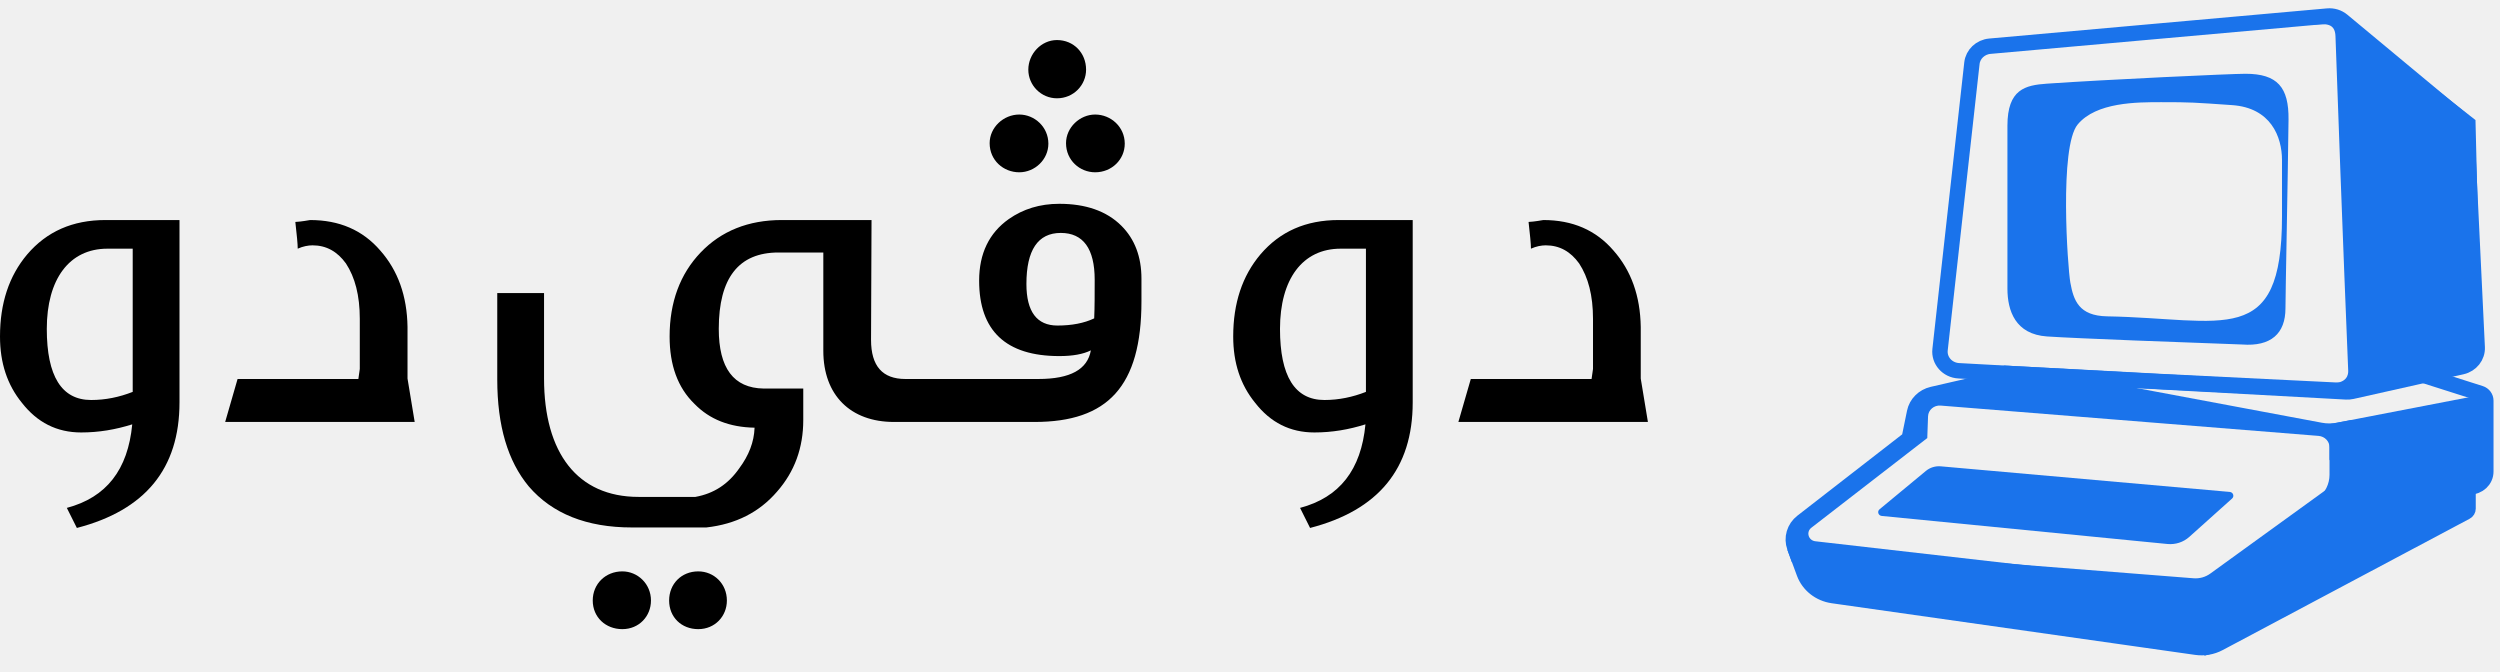
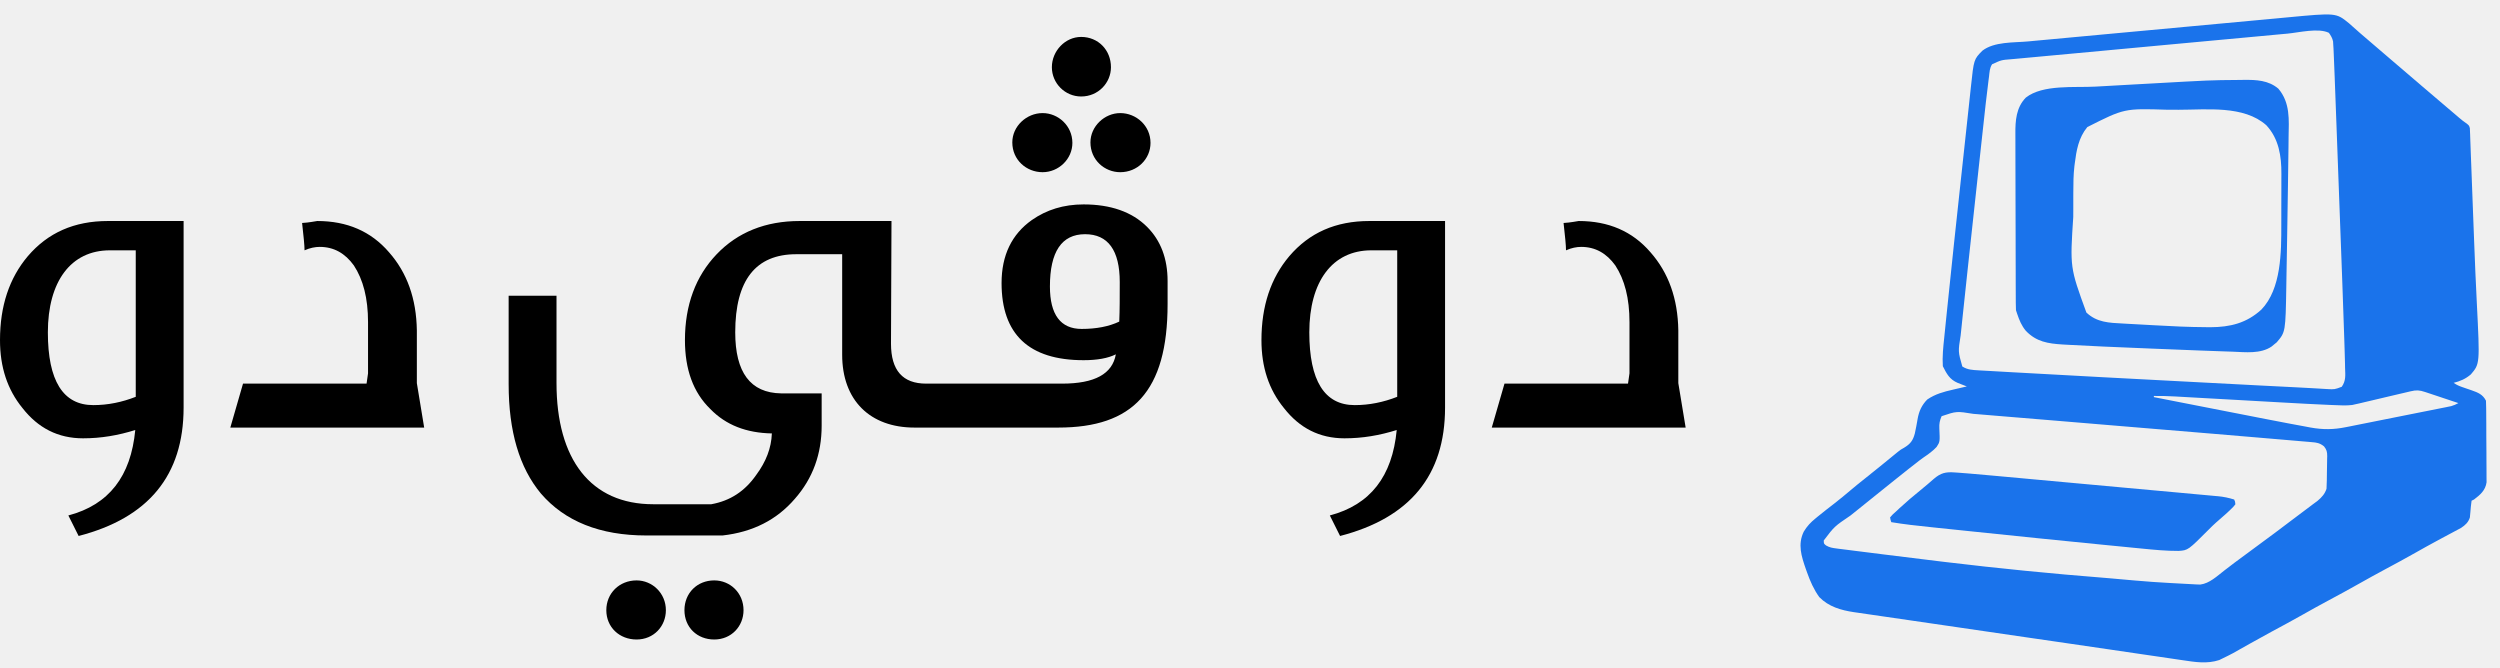
- <svg xmlns="http://www.w3.org/2000/svg" width="134" height="36" viewBox="0 0 134 36" fill="none">
-   <mask id="mask0_1968_110" style="mask-type:alpha" maskUnits="userSpaceOnUse" x="95" y="0" width="39" height="36">
-     <path d="M132.494 27.264V25.438L118.532 32.195L96.107 29.697L96.51 30.788C96.773 31.502 97.426 32.018 98.207 32.129L117.69 34.898C118.153 34.964 118.625 34.882 119.035 34.664L132.274 27.623C132.41 27.551 132.494 27.413 132.494 27.264Z" fill="#9747FF" stroke="#9747FF" stroke-width="0.413" />
-     <path d="M103.578 21.138L106.872 20.38L107.532 20.012L115.962 20.458L125.8 20.942L129.573 20.012L132.948 21.086C133.122 21.141 133.24 21.298 133.24 21.475V25.276C133.24 25.735 132.846 26.105 132.368 26.094L125.8 25.95L118.709 31.082C118.375 31.324 117.96 31.44 117.543 31.407L96.341 29.738L96.192 29.326C96.013 28.836 96.174 28.291 96.595 27.965L102.331 23.513L102.621 22.096C102.717 21.625 103.091 21.25 103.578 21.138Z" stroke="#9747FF" stroke-width="0.826" />
-     <path d="M124.759 0.861C125.047 0.835 125.335 0.923 125.555 1.106L131.858 6.343C132.079 6.527 132.212 6.79 132.225 7.07L132.778 18.615C132.802 19.108 132.456 19.546 131.955 19.658L126.062 20.98C125.963 21.002 125.861 21.01 125.759 21.005L104.987 19.873C104.378 19.84 103.923 19.324 103.987 18.742L105.695 3.388C105.749 2.903 106.151 2.522 106.656 2.477L124.759 0.861Z" stroke="#9747FF" stroke-width="0.826" />
-     <path d="M124.222 26.727L118.148 31.396L97.305 29.012C96.93 28.97 96.794 28.515 97.088 28.287L103.302 23.479L102.352 23.39L96.149 28.283L96 29.082L97.322 31.723L108.278 32.03L118.148 32.726L132.952 26.18C133.268 26.04 133.463 25.731 133.447 25.398L133.24 21.117L124.862 22.734V25.448C124.862 25.946 124.627 26.417 124.222 26.727Z" fill="#9747FF" />
-     <path d="M120.357 3.954C122.072 3.954 122.684 4.68 122.665 6.406C122.631 9.497 122.501 15.766 122.501 16.524C122.501 17.877 121.725 18.583 120.174 18.465C117.234 18.361 111.338 18.143 109.721 18.034C108.027 17.919 107.598 16.661 107.598 15.465V6.739C107.598 4.778 108.558 4.564 109.721 4.484C112.953 4.261 119.585 3.954 120.357 3.954ZM115.841 5.476C114.537 5.476 112.359 5.475 111.364 6.671C110.37 7.867 110.826 14.347 110.97 15.145C111.142 16.094 111.421 16.929 112.942 16.956C119.19 17.066 122.315 18.718 122.315 11.608V8.582C122.315 7.328 121.715 5.776 119.638 5.634C117.561 5.492 117.436 5.476 115.841 5.476Z" fill="#9747FF" />
-     <path d="M124.863 24.681V23.976C124.863 23.657 124.608 23.391 124.276 23.364L104.017 21.739C103.662 21.71 103.355 21.973 103.343 22.315L103.302 23.48H101.995L102.555 21.387L103.178 20.969L106.976 20.131L113.513 20.61L124.449 22.658C124.722 22.709 125.003 22.709 125.275 22.656L126.035 22.51L124.863 24.681Z" fill="#9747FF" />
-     <path d="M117.359 31.991L118.361 35.083" stroke="#9747FF" stroke-width="0.413" />
-     <path d="M132.686 6.435L132.989 18.881C132.999 19.265 132.728 19.605 132.34 19.696L125.758 21.239L123.626 21.095L123.631 20.475C124.026 20.496 124.464 20.521 124.863 20.54C125.833 20.586 125.872 20.049 125.864 19.872C125.623 14.129 125.203 2.799 125.182 1.953C125.164 1.226 124.649 1.265 124.01 1.324L123.813 1.341L123.817 0.943C123.818 0.832 123.911 0.741 124.026 0.74L125.396 0.722L132.686 6.435Z" fill="#9747FF" />
-     <path d="M116.173 29.158L100.863 27.655C100.676 27.637 100.603 27.414 100.745 27.297L103.231 25.239C103.45 25.058 103.737 24.97 104.025 24.995L119.514 26.367C119.697 26.383 119.774 26.6 119.64 26.721L117.343 28.78C117.028 29.063 116.602 29.2 116.173 29.158Z" fill="#9747FF" />
-   </mask>
-   <g mask="url(#mask0_1968_110)">
-     <path d="M134.52 -0.692H95.139V35.928H134.52V-0.692Z" fill="#1A73EB" />
+ <svg xmlns="http://www.w3.org/2000/svg" width="131" height="35" viewBox="0 0 131 35" fill="none">
+   <path d="M75.721 21.356C75.721 24.912 73.879 27.138 70.22 28.085L69.683 27.01C71.806 26.448 72.958 24.963 73.188 22.533C72.293 22.814 71.397 22.968 70.45 22.968C69.145 22.968 68.096 22.43 67.278 21.381C66.484 20.409 66.1 19.232 66.1 17.825C66.1 16.033 66.587 14.575 67.559 13.424C68.608 12.195 69.99 11.581 71.755 11.581H75.721V21.356ZM73.214 20.793V13.117H71.858C69.811 13.117 68.608 14.754 68.608 17.415C68.608 19.948 69.401 21.228 70.988 21.228C71.755 21.228 72.497 21.074 73.214 20.793ZM87.944 17.313V20.076L88.328 22.405H78.169L78.835 20.102H85.308L85.385 19.564V16.878C85.385 15.624 85.129 14.652 84.643 13.91C84.183 13.27 83.594 12.937 82.852 12.937C82.622 12.937 82.34 12.989 82.059 13.117C82.059 12.861 82.008 12.374 81.931 11.684C82.008 11.684 82.289 11.658 82.724 11.581C84.285 11.581 85.539 12.119 86.485 13.219C87.432 14.293 87.918 15.65 87.944 17.313Z" fill="black" />
+   <path d="M50.603 22.405H47.916C45.588 22.405 44.13 20.972 44.13 18.592V13.321H41.724C39.601 13.321 38.526 14.677 38.526 17.415C38.526 19.513 39.319 20.588 40.931 20.613H43.055V22.302C43.055 23.786 42.594 25.066 41.648 26.14C40.701 27.241 39.447 27.88 37.861 28.059H33.869C31.438 28.059 29.596 27.317 28.342 25.859C27.216 24.503 26.653 22.609 26.653 20.127V15.496H29.161V20.076C29.161 24.068 30.952 26.422 34.227 26.422H37.272C38.27 26.243 39.038 25.731 39.626 24.887C40.138 24.196 40.419 23.479 40.445 22.712C39.114 22.686 38.04 22.277 37.221 21.432C36.325 20.562 35.891 19.36 35.891 17.825C35.891 15.982 36.453 14.473 37.554 13.321C38.654 12.17 40.112 11.581 41.904 11.581H46.714L46.688 18.004C46.688 19.411 47.302 20.102 48.531 20.102H50.603V22.405ZM38.961 31.974C38.961 32.819 38.321 33.51 37.426 33.51C36.53 33.51 35.865 32.87 35.865 31.974C35.865 31.079 36.53 30.413 37.426 30.413C38.27 30.413 38.961 31.079 38.961 31.974ZM34.892 31.974C34.892 32.819 34.253 33.51 33.357 33.51C32.462 33.51 31.771 32.87 31.771 31.974C31.771 31.079 32.462 30.413 33.357 30.413C34.176 30.413 34.892 31.079 34.892 31.974ZM58.214 3.521C58.214 4.34 57.549 5.056 56.653 5.056C55.809 5.056 55.118 4.366 55.118 3.521C55.118 2.677 55.809 1.935 56.653 1.935C57.549 1.935 58.214 2.626 58.214 3.521ZM60.287 7.487C60.287 8.332 59.596 9.023 58.7 9.023C57.881 9.023 57.139 8.383 57.139 7.462C57.139 6.617 57.881 5.926 58.7 5.926C59.544 5.926 60.287 6.592 60.287 7.487ZM56.193 7.487C56.193 8.332 55.476 9.023 54.632 9.023C53.787 9.023 53.045 8.383 53.045 7.462C53.045 6.617 53.787 5.926 54.632 5.926C55.451 5.926 56.193 6.592 56.193 7.487ZM61.182 14.729V15.931C61.182 20.511 59.365 22.405 55.451 22.405H50.001V20.102H55.655C57.37 20.102 58.291 19.59 58.47 18.567C58.06 18.771 57.498 18.874 56.781 18.874C53.915 18.874 52.482 17.517 52.482 14.831C52.482 13.372 53.02 12.272 54.069 11.53C54.837 10.993 55.732 10.711 56.781 10.711C58.188 10.711 59.314 11.095 60.107 11.888C60.824 12.605 61.182 13.551 61.182 14.729ZM58.675 14.78C58.675 13.117 58.06 12.272 56.858 12.272C55.63 12.272 55.016 13.193 55.016 15.01C55.016 16.494 55.578 17.236 56.679 17.236C57.446 17.236 58.112 17.108 58.649 16.852C58.675 16.264 58.675 15.573 58.675 14.78Z" fill="black" />
+   <path d="M9.621 21.356C9.621 24.912 7.779 27.138 4.12 28.085L3.582 27.01C5.706 26.448 6.857 24.963 7.088 22.533C6.192 22.814 5.297 22.968 4.35 22.968C3.045 22.968 1.996 22.43 1.177 21.381C0.384 20.409 0 19.232 0 17.825C0 16.033 0.486 14.575 1.458 13.424C2.508 12.195 3.889 11.581 5.655 11.581H9.621V21.356ZM7.113 20.793V13.117H5.757C3.71 13.117 2.508 14.754 2.508 17.415C2.508 19.948 3.301 21.228 4.887 21.228C5.655 21.228 6.397 21.074 7.113 20.793ZM21.843 17.313V20.076L22.227 22.405H12.069L12.734 20.102H19.208L19.285 19.564V16.878C19.285 15.624 19.029 14.652 18.543 13.91C18.082 13.27 17.494 12.937 16.752 12.937C16.521 12.937 16.24 12.989 15.958 13.117C15.958 12.861 15.907 12.374 15.83 11.684C15.907 11.684 16.189 11.658 16.623 11.581C18.184 11.581 19.438 12.119 20.385 13.219C21.332 14.293 21.818 15.65 21.843 17.313Z" fill="black" />
+   <g clip-path="url(#clip0_1968_110)">
+     <path d="M123.076 1.21C123.15 1.275 123.225 1.342 123.299 1.408C123.381 1.481 123.464 1.554 123.547 1.627C123.588 1.663 123.629 1.7 123.672 1.738C123.857 1.901 124.045 2.06 124.233 2.219C124.578 2.512 124.921 2.807 125.263 3.102C125.527 3.329 125.791 3.554 126.055 3.779C126.36 4.038 126.664 4.298 126.966 4.559C127.563 5.073 128.163 5.584 128.765 6.091C128.798 6.119 128.832 6.148 128.866 6.177C128.997 6.287 129.123 6.393 129.268 6.484C129.385 6.586 129.385 6.586 129.421 6.719C129.423 6.77 129.425 6.822 129.427 6.875C129.429 6.934 129.432 6.994 129.435 7.055C129.438 7.153 129.438 7.153 129.441 7.252C129.445 7.355 129.445 7.355 129.449 7.461C129.459 7.69 129.466 7.919 129.474 8.148C129.48 8.309 129.487 8.47 129.493 8.631C129.508 9.015 129.523 9.399 129.536 9.782C129.553 10.25 129.571 10.717 129.589 11.185C129.608 11.681 129.627 12.177 129.646 12.674C129.686 13.745 129.731 14.816 129.786 15.886C129.946 19.065 129.946 19.065 129.473 19.618C129.195 19.856 128.923 19.971 128.569 20.062C128.73 20.169 128.847 20.224 129.028 20.285C129.08 20.303 129.132 20.322 129.186 20.34C129.295 20.378 129.404 20.415 129.513 20.452C129.846 20.569 130.099 20.668 130.265 20.997C130.272 21.137 130.275 21.278 130.276 21.418C130.277 21.483 130.277 21.483 130.277 21.549C130.278 21.692 130.279 21.836 130.28 21.979C130.28 22.028 130.28 22.077 130.281 22.127C130.282 22.387 130.283 22.646 130.283 22.905C130.284 23.173 130.286 23.44 130.289 23.708C130.29 23.914 130.291 24.12 130.291 24.326C130.291 24.424 130.292 24.523 130.293 24.622C130.295 24.76 130.295 24.898 130.294 25.036C130.295 25.115 130.295 25.194 130.296 25.274C130.235 25.698 129.962 25.93 129.637 26.175C129.574 26.206 129.574 26.206 129.511 26.238C129.481 26.444 129.461 26.649 129.446 26.857C129.442 26.901 129.437 26.944 129.433 26.989C129.43 27.029 129.427 27.069 129.423 27.11C129.346 27.366 129.181 27.517 128.961 27.662C128.895 27.697 128.829 27.732 128.762 27.768C128.726 27.788 128.689 27.807 128.652 27.827C128.534 27.891 128.416 27.953 128.298 28.016C128.173 28.082 128.049 28.149 127.924 28.216C127.841 28.262 127.757 28.307 127.673 28.352C127.302 28.55 126.936 28.756 126.57 28.963C126.025 29.271 125.475 29.569 124.923 29.864C124.491 30.095 124.063 30.333 123.637 30.573C123.085 30.885 122.529 31.187 121.97 31.486C121.539 31.717 121.11 31.954 120.684 32.196C120.133 32.507 119.577 32.809 119.019 33.107C118.637 33.312 118.258 33.521 117.881 33.735C116.949 34.265 116.949 34.265 116.49 34.488C116.39 34.537 116.39 34.537 116.289 34.587C115.65 34.796 115.021 34.693 114.371 34.595C114.269 34.58 114.166 34.565 114.064 34.55C113.782 34.509 113.5 34.467 113.218 34.425C112.912 34.38 112.606 34.335 112.3 34.291C111.749 34.21 111.199 34.129 110.649 34.048C109.681 33.905 108.712 33.764 107.744 33.623C107.329 33.563 106.914 33.503 106.499 33.442C106.453 33.436 106.407 33.429 106.36 33.422C105.167 33.248 103.975 33.074 102.783 32.899C102.568 32.867 102.353 32.836 102.138 32.804C102.096 32.798 102.054 32.792 102.012 32.786C101.397 32.696 100.783 32.606 100.168 32.517C99.722 32.453 99.275 32.388 98.828 32.322C98.59 32.287 98.351 32.252 98.113 32.218C97.862 32.182 97.611 32.145 97.36 32.108C97.255 32.093 97.255 32.093 97.149 32.078C96.465 31.975 95.828 31.794 95.333 31.291C95.043 30.891 94.853 30.455 94.689 29.993C94.668 29.933 94.646 29.873 94.624 29.811C94.394 29.149 94.192 28.527 94.516 27.86C94.686 27.575 94.88 27.368 95.137 27.162C95.172 27.133 95.208 27.103 95.244 27.073C95.537 26.834 95.835 26.602 96.135 26.371C96.426 26.145 96.71 25.909 96.991 25.671C97.235 25.464 97.483 25.264 97.734 25.066C97.959 24.888 98.183 24.707 98.407 24.526C98.451 24.491 98.494 24.456 98.539 24.42C98.995 24.053 98.995 24.053 99.446 23.679C99.605 23.555 99.605 23.555 99.776 23.46C100.103 23.264 100.239 23.084 100.336 22.719C100.393 22.465 100.439 22.211 100.483 21.954C100.552 21.552 100.699 21.229 100.987 20.935C101.406 20.648 101.851 20.528 102.342 20.416C102.411 20.4 102.481 20.384 102.552 20.367C102.722 20.327 102.891 20.287 103.061 20.249C103.017 20.232 102.974 20.215 102.93 20.198C102.873 20.176 102.816 20.154 102.758 20.131C102.674 20.098 102.674 20.098 102.587 20.065C102.156 19.882 102.005 19.587 101.804 19.188C101.771 18.681 101.827 18.175 101.88 17.671C101.888 17.59 101.896 17.509 101.905 17.426C101.927 17.203 101.95 16.98 101.973 16.757C101.988 16.614 102.002 16.472 102.017 16.329C102.259 13.956 102.515 11.584 102.772 9.212C102.824 8.738 102.875 8.265 102.926 7.791C102.976 7.325 103.026 6.86 103.077 6.395C103.106 6.121 103.136 5.846 103.166 5.572C103.193 5.318 103.22 5.063 103.248 4.809C103.258 4.716 103.268 4.624 103.278 4.531C103.429 3.112 103.429 3.112 103.877 2.656C104.5 2.177 105.506 2.24 106.268 2.171C106.38 2.16 106.493 2.15 106.605 2.139C106.909 2.111 107.212 2.083 107.516 2.055C107.839 2.025 108.162 1.995 108.485 1.965C109.03 1.914 109.576 1.864 110.122 1.813C110.673 1.762 111.224 1.711 111.775 1.66C111.842 1.654 111.909 1.648 111.978 1.641C112.113 1.629 112.248 1.616 112.383 1.604C113.627 1.488 114.872 1.373 116.117 1.258C116.75 1.2 117.383 1.142 118.016 1.082C118.409 1.046 118.802 1.009 119.196 0.973C119.415 0.953 119.634 0.932 119.853 0.911C122.407 0.67 122.407 0.67 123.076 1.21ZM119.869 1.762C119.747 1.773 119.625 1.784 119.504 1.795C119.175 1.826 118.845 1.856 118.516 1.887C118.168 1.92 117.819 1.952 117.47 1.984C116.883 2.038 116.295 2.093 115.707 2.147C114.891 2.223 114.074 2.299 113.257 2.374C111.774 2.511 110.29 2.648 108.807 2.788C108.384 2.827 107.961 2.866 107.538 2.905C107.236 2.933 106.934 2.961 106.632 2.989C106.487 3.003 106.342 3.016 106.197 3.029C105.996 3.047 105.795 3.066 105.594 3.085C105.505 3.093 105.505 3.093 105.414 3.101C104.871 3.143 104.871 3.143 104.387 3.367C104.256 3.554 104.252 3.788 104.225 4.01C104.217 4.067 104.21 4.124 104.202 4.184C104.097 4.995 104.009 5.809 103.921 6.622C103.895 6.862 103.869 7.103 103.842 7.343C103.798 7.749 103.753 8.155 103.709 8.561C103.665 8.968 103.62 9.375 103.576 9.782C103.429 11.12 103.283 12.459 103.14 13.798C103.123 13.95 103.107 14.101 103.091 14.252C103.027 14.847 102.963 15.442 102.901 16.037C102.881 16.221 102.862 16.405 102.842 16.589C102.815 16.843 102.788 17.097 102.762 17.351C102.754 17.424 102.746 17.497 102.738 17.573C102.603 18.425 102.603 18.425 102.825 19.204C103.104 19.38 103.353 19.387 103.681 19.406C103.746 19.41 103.746 19.41 103.813 19.414C103.959 19.422 104.105 19.43 104.252 19.438C104.357 19.444 104.462 19.45 104.567 19.456C104.854 19.473 105.142 19.489 105.429 19.505C105.611 19.515 105.794 19.525 105.976 19.535C108.758 19.692 111.54 19.839 114.322 19.984C114.854 20.012 115.385 20.04 115.916 20.068C116.441 20.095 116.966 20.123 117.492 20.15C117.8 20.166 118.108 20.182 118.416 20.199C119.016 20.23 119.616 20.261 120.216 20.29C120.501 20.303 120.786 20.319 121.071 20.336C121.201 20.344 121.331 20.351 121.461 20.358C121.616 20.366 121.771 20.375 121.926 20.386C122.335 20.409 122.335 20.409 122.709 20.266C122.929 19.95 122.896 19.67 122.882 19.295C122.881 19.211 122.879 19.127 122.878 19.042C122.873 18.794 122.865 18.546 122.857 18.298C122.851 18.119 122.846 17.939 122.84 17.76C122.811 16.792 122.776 15.825 122.739 14.857C122.725 14.478 122.711 14.098 122.697 13.719C122.669 12.968 122.641 12.217 122.613 11.466C122.586 10.74 122.559 10.014 122.532 9.288C122.53 9.221 122.53 9.221 122.527 9.152C122.525 9.107 122.524 9.062 122.522 9.016C122.491 8.184 122.461 7.352 122.43 6.52C122.419 6.228 122.408 5.935 122.397 5.643C122.383 5.25 122.368 4.856 122.353 4.463C122.348 4.319 122.342 4.175 122.337 4.032C122.322 3.615 122.305 3.198 122.286 2.781C122.282 2.7 122.279 2.619 122.275 2.535C122.271 2.469 122.267 2.403 122.262 2.335C122.259 2.282 122.256 2.229 122.253 2.175C122.215 1.994 122.141 1.871 122.034 1.72C121.49 1.45 120.461 1.706 119.869 1.762ZM126.318 20.504C126.256 20.518 126.193 20.533 126.128 20.549C126.025 20.573 126.025 20.573 125.921 20.598C125.851 20.614 125.781 20.631 125.709 20.647C125.484 20.7 125.259 20.753 125.034 20.806C124.811 20.859 124.587 20.912 124.363 20.965C124.224 20.997 124.084 21.03 123.945 21.063C123.849 21.086 123.849 21.086 123.752 21.109C123.696 21.122 123.64 21.135 123.583 21.149C123.528 21.16 123.473 21.172 123.417 21.185C123.363 21.197 123.31 21.209 123.254 21.222C122.93 21.26 122.611 21.24 122.285 21.226C122.173 21.221 122.173 21.221 122.059 21.217C121.277 21.184 120.496 21.141 119.715 21.097C119.458 21.082 119.202 21.068 118.945 21.054C118.401 21.023 117.858 20.993 117.315 20.962C116.723 20.929 116.132 20.896 115.541 20.863C115.328 20.851 115.114 20.839 114.901 20.827C114.664 20.813 114.428 20.8 114.191 20.787C114.122 20.783 114.052 20.779 113.981 20.775C113.607 20.754 113.236 20.744 112.862 20.748C112.862 20.768 112.862 20.789 112.862 20.81C113.749 20.984 114.636 21.157 115.523 21.331C115.935 21.412 116.347 21.492 116.759 21.573C117.158 21.651 117.558 21.729 117.957 21.807C118.108 21.837 118.258 21.866 118.409 21.896C118.905 21.993 119.402 22.089 119.898 22.183C119.976 22.197 120.054 22.212 120.134 22.227C120.371 22.272 120.608 22.316 120.846 22.359C120.954 22.38 120.954 22.38 121.064 22.401C121.719 22.519 122.279 22.515 122.93 22.382C122.991 22.37 123.052 22.358 123.115 22.346C123.314 22.306 123.513 22.266 123.713 22.226C123.852 22.198 123.991 22.171 124.131 22.143C124.422 22.085 124.713 22.027 125.004 21.968C125.377 21.893 125.75 21.819 126.123 21.745C126.41 21.688 126.698 21.631 126.985 21.573C127.122 21.546 127.26 21.518 127.398 21.491C127.59 21.453 127.781 21.414 127.973 21.376C128.059 21.359 128.059 21.359 128.146 21.342C128.198 21.331 128.25 21.32 128.304 21.309C128.349 21.3 128.395 21.291 128.441 21.282C128.579 21.244 128.695 21.189 128.82 21.122C128.527 21.024 128.234 20.927 127.941 20.829C127.841 20.796 127.742 20.762 127.642 20.729C127.499 20.681 127.356 20.634 127.212 20.586C127.168 20.571 127.123 20.556 127.077 20.541C126.777 20.441 126.621 20.432 126.318 20.504ZM101.741 21.808C101.644 22.026 101.609 22.204 101.621 22.439C101.654 23.15 101.654 23.15 101.478 23.42C101.278 23.637 101.04 23.804 100.796 23.97C100.641 24.076 100.495 24.192 100.348 24.309C100.24 24.394 100.132 24.478 100.023 24.562C99.771 24.757 99.523 24.957 99.275 25.158C99.009 25.373 98.743 25.588 98.474 25.801C98.072 26.12 97.672 26.443 97.273 26.767C97.17 26.849 97.068 26.932 96.965 27.014C96.125 27.582 96.125 27.582 95.565 28.32C95.567 28.488 95.567 28.488 95.686 28.583C95.874 28.693 96.025 28.714 96.241 28.741C96.282 28.747 96.324 28.752 96.366 28.758C96.506 28.776 96.647 28.793 96.787 28.81C96.89 28.823 96.993 28.837 97.096 28.85C97.325 28.879 97.554 28.908 97.783 28.936C98.109 28.976 98.435 29.017 98.76 29.059C99.726 29.181 100.692 29.3 101.658 29.416C101.742 29.426 101.827 29.436 101.912 29.447C104.72 29.785 107.529 30.063 110.349 30.285C110.39 30.288 110.432 30.292 110.475 30.295C112.779 30.502 112.779 30.502 115.088 30.624C115.157 30.627 115.225 30.629 115.296 30.631C115.785 30.568 116.175 30.186 116.553 29.895C116.67 29.805 116.788 29.715 116.906 29.626C116.965 29.581 117.024 29.535 117.085 29.489C117.347 29.291 117.611 29.098 117.876 28.905C118.747 28.27 119.608 27.624 120.466 26.973C120.655 26.83 120.844 26.687 121.035 26.546C121.091 26.503 121.091 26.503 121.148 26.46C121.245 26.388 121.341 26.317 121.438 26.245C121.659 26.059 121.817 25.889 121.909 25.614C121.926 25.322 121.928 25.03 121.931 24.737C121.932 24.641 121.934 24.544 121.936 24.448C121.939 24.308 121.941 24.169 121.942 24.029C121.944 23.965 121.944 23.965 121.946 23.9C121.945 23.676 121.919 23.568 121.779 23.39C121.562 23.217 121.397 23.186 121.129 23.168C121.083 23.164 121.037 23.159 120.989 23.155C120.834 23.141 120.678 23.128 120.523 23.116C120.411 23.107 120.299 23.097 120.187 23.087C119.882 23.059 119.577 23.034 119.272 23.009C118.955 22.983 118.639 22.956 118.323 22.928C117.561 22.862 116.799 22.798 116.036 22.735C115.652 22.703 115.268 22.671 114.884 22.639C114.241 22.586 113.597 22.532 112.953 22.479C112.053 22.404 111.154 22.329 110.254 22.254C109.545 22.195 108.836 22.136 108.127 22.077C108.016 22.068 108.016 22.068 107.903 22.058C107.08 21.99 106.256 21.922 105.433 21.854C105.131 21.829 104.828 21.804 104.526 21.779C104.251 21.756 103.975 21.733 103.7 21.71C103.601 21.702 103.502 21.694 103.403 21.686C102.524 21.544 102.524 21.544 101.741 21.808Z" fill="#1A73EB" />
+     <path d="M117.264 4.19C117.366 4.189 117.468 4.188 117.57 4.186C118.224 4.177 118.87 4.204 119.388 4.649C120.014 5.389 119.938 6.271 119.922 7.179C119.92 7.325 119.919 7.471 119.918 7.616C119.914 8.005 119.908 8.393 119.902 8.781C119.897 9.096 119.893 9.41 119.889 9.725C119.877 10.678 119.861 11.63 119.844 12.583C119.838 12.911 119.832 13.24 119.827 13.568C119.822 13.889 119.816 14.209 119.81 14.53C119.808 14.68 119.805 14.831 119.803 14.982C119.762 17.399 119.762 17.399 119.301 17.937C119.224 18 119.224 18 119.144 18.065C119.106 18.097 119.068 18.128 119.029 18.16C118.452 18.552 117.658 18.454 116.995 18.428C116.882 18.424 116.768 18.42 116.655 18.417C116.353 18.407 116.051 18.396 115.749 18.384C115.564 18.377 115.379 18.37 115.194 18.364C114.366 18.333 113.539 18.299 112.711 18.265C112.45 18.254 112.189 18.243 111.928 18.232C110.777 18.185 109.627 18.138 108.477 18.073C108.349 18.065 108.221 18.058 108.093 18.052C107.32 18.005 106.706 17.912 106.155 17.336C105.929 17.066 105.81 16.774 105.699 16.443C105.679 16.381 105.658 16.32 105.637 16.256C105.63 16.122 105.628 15.988 105.627 15.854C105.627 15.814 105.627 15.773 105.627 15.73C105.626 15.593 105.626 15.456 105.625 15.318C105.625 15.22 105.625 15.121 105.624 15.023C105.623 14.699 105.622 14.375 105.622 14.051C105.621 13.94 105.621 13.828 105.621 13.716C105.62 13.192 105.619 12.667 105.618 12.143C105.618 11.538 105.616 10.934 105.613 10.329C105.612 9.861 105.611 9.393 105.61 8.926C105.61 8.646 105.61 8.367 105.608 8.088C105.607 7.825 105.606 7.562 105.607 7.299C105.607 7.203 105.607 7.107 105.606 7.011C105.6 6.326 105.646 5.635 106.152 5.116C107.039 4.414 108.708 4.6 109.79 4.539C109.93 4.531 110.07 4.524 110.211 4.516C110.743 4.485 111.276 4.456 111.808 4.426C112.083 4.411 112.358 4.396 112.632 4.381C115.828 4.201 115.828 4.201 117.264 4.19ZM109.376 6.658C108.913 7.218 108.803 7.887 108.715 8.583C108.71 8.626 108.704 8.67 108.698 8.715C108.647 9.166 108.642 9.614 108.642 10.068C108.642 10.151 108.641 10.234 108.641 10.318C108.641 10.492 108.641 10.666 108.641 10.84C108.641 11.015 108.64 11.19 108.639 11.365C108.466 14.017 108.466 14.017 109.326 16.376C109.873 16.897 110.515 16.916 111.243 16.953C111.337 16.958 111.431 16.963 111.525 16.969C111.721 16.98 111.918 16.991 112.114 17.001C112.361 17.014 112.607 17.027 112.854 17.042C113.778 17.095 114.701 17.14 115.627 17.144C115.692 17.145 115.758 17.146 115.826 17.146C116.865 17.143 117.725 16.928 118.496 16.222C119.546 15.134 119.542 13.187 119.54 11.778C119.541 11.677 119.541 11.575 119.541 11.473C119.542 11.263 119.542 11.052 119.541 10.841C119.541 10.573 119.542 10.305 119.543 10.037C119.544 9.828 119.544 9.619 119.544 9.41C119.544 9.311 119.545 9.212 119.545 9.113C119.55 8.184 119.415 7.273 118.754 6.561C117.571 5.512 115.64 5.752 114.163 5.752C113.96 5.752 113.757 5.751 113.554 5.75C111.315 5.679 111.315 5.679 109.376 6.658Z" fill="#1A73EB" />
+     <path d="M102.429 24.756C102.503 24.761 102.503 24.761 102.579 24.766C102.74 24.778 102.9 24.79 103.061 24.803C103.113 24.807 103.166 24.811 103.22 24.816C103.623 24.849 104.025 24.886 104.428 24.923C104.561 24.935 104.694 24.947 104.827 24.959C105.185 24.991 105.543 25.024 105.901 25.057C106.125 25.078 106.349 25.098 106.573 25.119C107.355 25.19 108.138 25.262 108.92 25.334C109.648 25.401 110.376 25.467 111.104 25.534C111.731 25.591 112.358 25.648 112.985 25.706C113.359 25.74 113.732 25.774 114.106 25.808C114.457 25.84 114.808 25.872 115.158 25.905C115.287 25.917 115.415 25.928 115.544 25.94C115.72 25.956 115.895 25.972 116.071 25.989C116.122 25.993 116.172 25.997 116.225 26.002C116.521 26.03 116.788 26.086 117.071 26.175C117.12 26.281 117.12 26.281 117.134 26.425C117.02 26.57 117.02 26.57 116.855 26.725C116.797 26.78 116.739 26.835 116.679 26.892C116.497 27.057 116.312 27.219 116.124 27.379C115.995 27.493 115.873 27.613 115.752 27.735C114.655 28.834 114.655 28.834 114.159 28.868C113.521 28.871 112.894 28.811 112.26 28.748C112.137 28.736 112.014 28.724 111.891 28.712C111.558 28.68 111.224 28.647 110.891 28.613C110.682 28.593 110.472 28.572 110.263 28.552C107.971 28.326 105.68 28.092 103.389 27.853C103.152 27.829 102.914 27.804 102.677 27.779C102.301 27.74 101.926 27.701 101.551 27.662C101.413 27.647 101.275 27.633 101.137 27.618C100.456 27.547 99.778 27.475 99.103 27.361C99.063 27.245 99.063 27.245 99.04 27.111C99.171 26.96 99.171 26.96 99.354 26.799C99.41 26.746 99.467 26.693 99.525 26.638C99.881 26.313 100.241 25.998 100.618 25.698C100.752 25.59 100.883 25.48 101.013 25.369C101.067 25.322 101.067 25.322 101.123 25.274C101.193 25.214 101.263 25.153 101.333 25.092C101.696 24.781 101.958 24.72 102.429 24.756Z" fill="#1A73EB" />
  </g>
-   <path d="M75.721 21.568C75.721 25.125 73.879 27.351 70.22 28.298L69.683 27.223C71.806 26.66 72.958 25.176 73.188 22.745C72.293 23.027 71.397 23.18 70.45 23.18C69.145 23.18 68.096 22.643 67.278 21.594C66.484 20.622 66.1 19.445 66.1 18.037C66.1 16.246 66.587 14.788 67.559 13.636C68.608 12.408 69.99 11.794 71.755 11.794H75.721V21.568ZM73.214 21.005V13.329H71.858C69.811 13.329 68.608 14.967 68.608 17.628C68.608 20.161 69.401 21.44 70.988 21.44C71.755 21.44 72.497 21.287 73.214 21.005ZM87.944 17.525V20.289L88.328 22.617H78.169L78.835 20.314H85.308L85.385 19.777V17.09C85.385 15.837 85.129 14.864 84.643 14.122C84.183 13.483 83.594 13.15 82.852 13.15C82.622 13.15 82.34 13.201 82.059 13.329C82.059 13.073 82.008 12.587 81.931 11.896C82.008 11.896 82.289 11.871 82.724 11.794C84.285 11.794 85.539 12.331 86.485 13.431C87.432 14.506 87.918 15.862 87.944 17.525Z" fill="black" />
-   <path d="M50.603 22.617H47.916C45.588 22.617 44.13 21.184 44.13 18.805V13.534H41.724C39.601 13.534 38.526 14.89 38.526 17.628C38.526 19.726 39.319 20.801 40.931 20.826H43.055V22.515C43.055 23.999 42.594 25.278 41.648 26.353C40.701 27.453 39.447 28.093 37.861 28.272H33.869C31.438 28.272 29.596 27.53 28.342 26.072C27.216 24.715 26.653 22.822 26.653 20.34V15.709H29.161V20.289C29.161 24.28 30.952 26.634 34.227 26.634H37.272C38.27 26.455 39.038 25.944 39.626 25.099C40.138 24.408 40.419 23.692 40.445 22.924C39.114 22.899 38.04 22.489 37.221 21.645C36.325 20.775 35.891 19.572 35.891 18.037C35.891 16.195 36.453 14.685 37.554 13.534C38.654 12.382 40.112 11.794 41.904 11.794H46.714L46.688 18.216C46.688 19.624 47.302 20.314 48.531 20.314H50.603V22.617ZM38.961 32.187C38.961 33.031 38.321 33.722 37.426 33.722C36.53 33.722 35.865 33.083 35.865 32.187C35.865 31.291 36.53 30.626 37.426 30.626C38.27 30.626 38.961 31.291 38.961 32.187ZM34.892 32.187C34.892 33.031 34.253 33.722 33.357 33.722C32.462 33.722 31.771 33.083 31.771 32.187C31.771 31.291 32.462 30.626 33.357 30.626C34.176 30.626 34.892 31.291 34.892 32.187ZM58.214 3.734C58.214 4.553 57.549 5.269 56.653 5.269C55.809 5.269 55.118 4.578 55.118 3.734C55.118 2.889 55.809 2.147 56.653 2.147C57.549 2.147 58.214 2.838 58.214 3.734ZM60.287 7.7C60.287 8.544 59.596 9.235 58.7 9.235C57.881 9.235 57.139 8.595 57.139 7.674C57.139 6.83 57.881 6.139 58.7 6.139C59.544 6.139 60.287 6.804 60.287 7.7ZM56.193 7.7C56.193 8.544 55.476 9.235 54.632 9.235C53.787 9.235 53.045 8.595 53.045 7.674C53.045 6.83 53.787 6.139 54.632 6.139C55.451 6.139 56.193 6.804 56.193 7.7ZM61.182 14.941V16.144C61.182 20.724 59.365 22.617 55.451 22.617H50.001V20.314H55.655C57.37 20.314 58.291 19.803 58.47 18.779C58.06 18.984 57.498 19.086 56.781 19.086C53.915 19.086 52.482 17.73 52.482 15.043C52.482 13.585 53.02 12.485 54.069 11.743C54.837 11.205 55.732 10.924 56.781 10.924C58.188 10.924 59.314 11.308 60.107 12.101C60.824 12.817 61.182 13.764 61.182 14.941ZM58.675 14.992C58.675 13.329 58.06 12.485 56.858 12.485C55.63 12.485 55.016 13.406 55.016 15.223C55.016 16.707 55.578 17.449 56.679 17.449C57.446 17.449 58.112 17.321 58.649 17.065C58.675 16.476 58.675 15.786 58.675 14.992Z" fill="black" />
-   <path d="M9.621 21.568C9.621 25.125 7.779 27.351 4.12 28.298L3.582 27.223C5.706 26.66 6.857 25.176 7.088 22.745C6.192 23.027 5.297 23.18 4.35 23.18C3.045 23.18 1.996 22.643 1.177 21.594C0.384 20.622 0 19.445 0 18.037C0 16.246 0.486 14.788 1.458 13.636C2.508 12.408 3.889 11.794 5.655 11.794H9.621V21.568ZM7.113 21.005V13.329H5.757C3.71 13.329 2.508 14.967 2.508 17.628C2.508 20.161 3.301 21.44 4.887 21.44C5.655 21.44 6.397 21.287 7.113 21.005ZM21.843 17.525V20.289L22.227 22.617H12.069L12.734 20.314H19.208L19.285 19.777V17.09C19.285 15.837 19.029 14.864 18.543 14.122C18.082 13.483 17.494 13.15 16.752 13.15C16.521 13.15 16.24 13.201 15.958 13.329C15.958 13.073 15.907 12.587 15.83 11.896C15.907 11.896 16.189 11.871 16.623 11.794C18.184 11.794 19.438 12.331 20.385 13.431C21.332 14.506 21.818 15.862 21.843 17.525Z" fill="black" />
+   <defs>
+     <clipPath id="clip0_1968_110">
+       <rect width="36" height="34" fill="white" transform="translate(94.3277 0.722168)" />
+     </clipPath>
+   </defs>
</svg>
